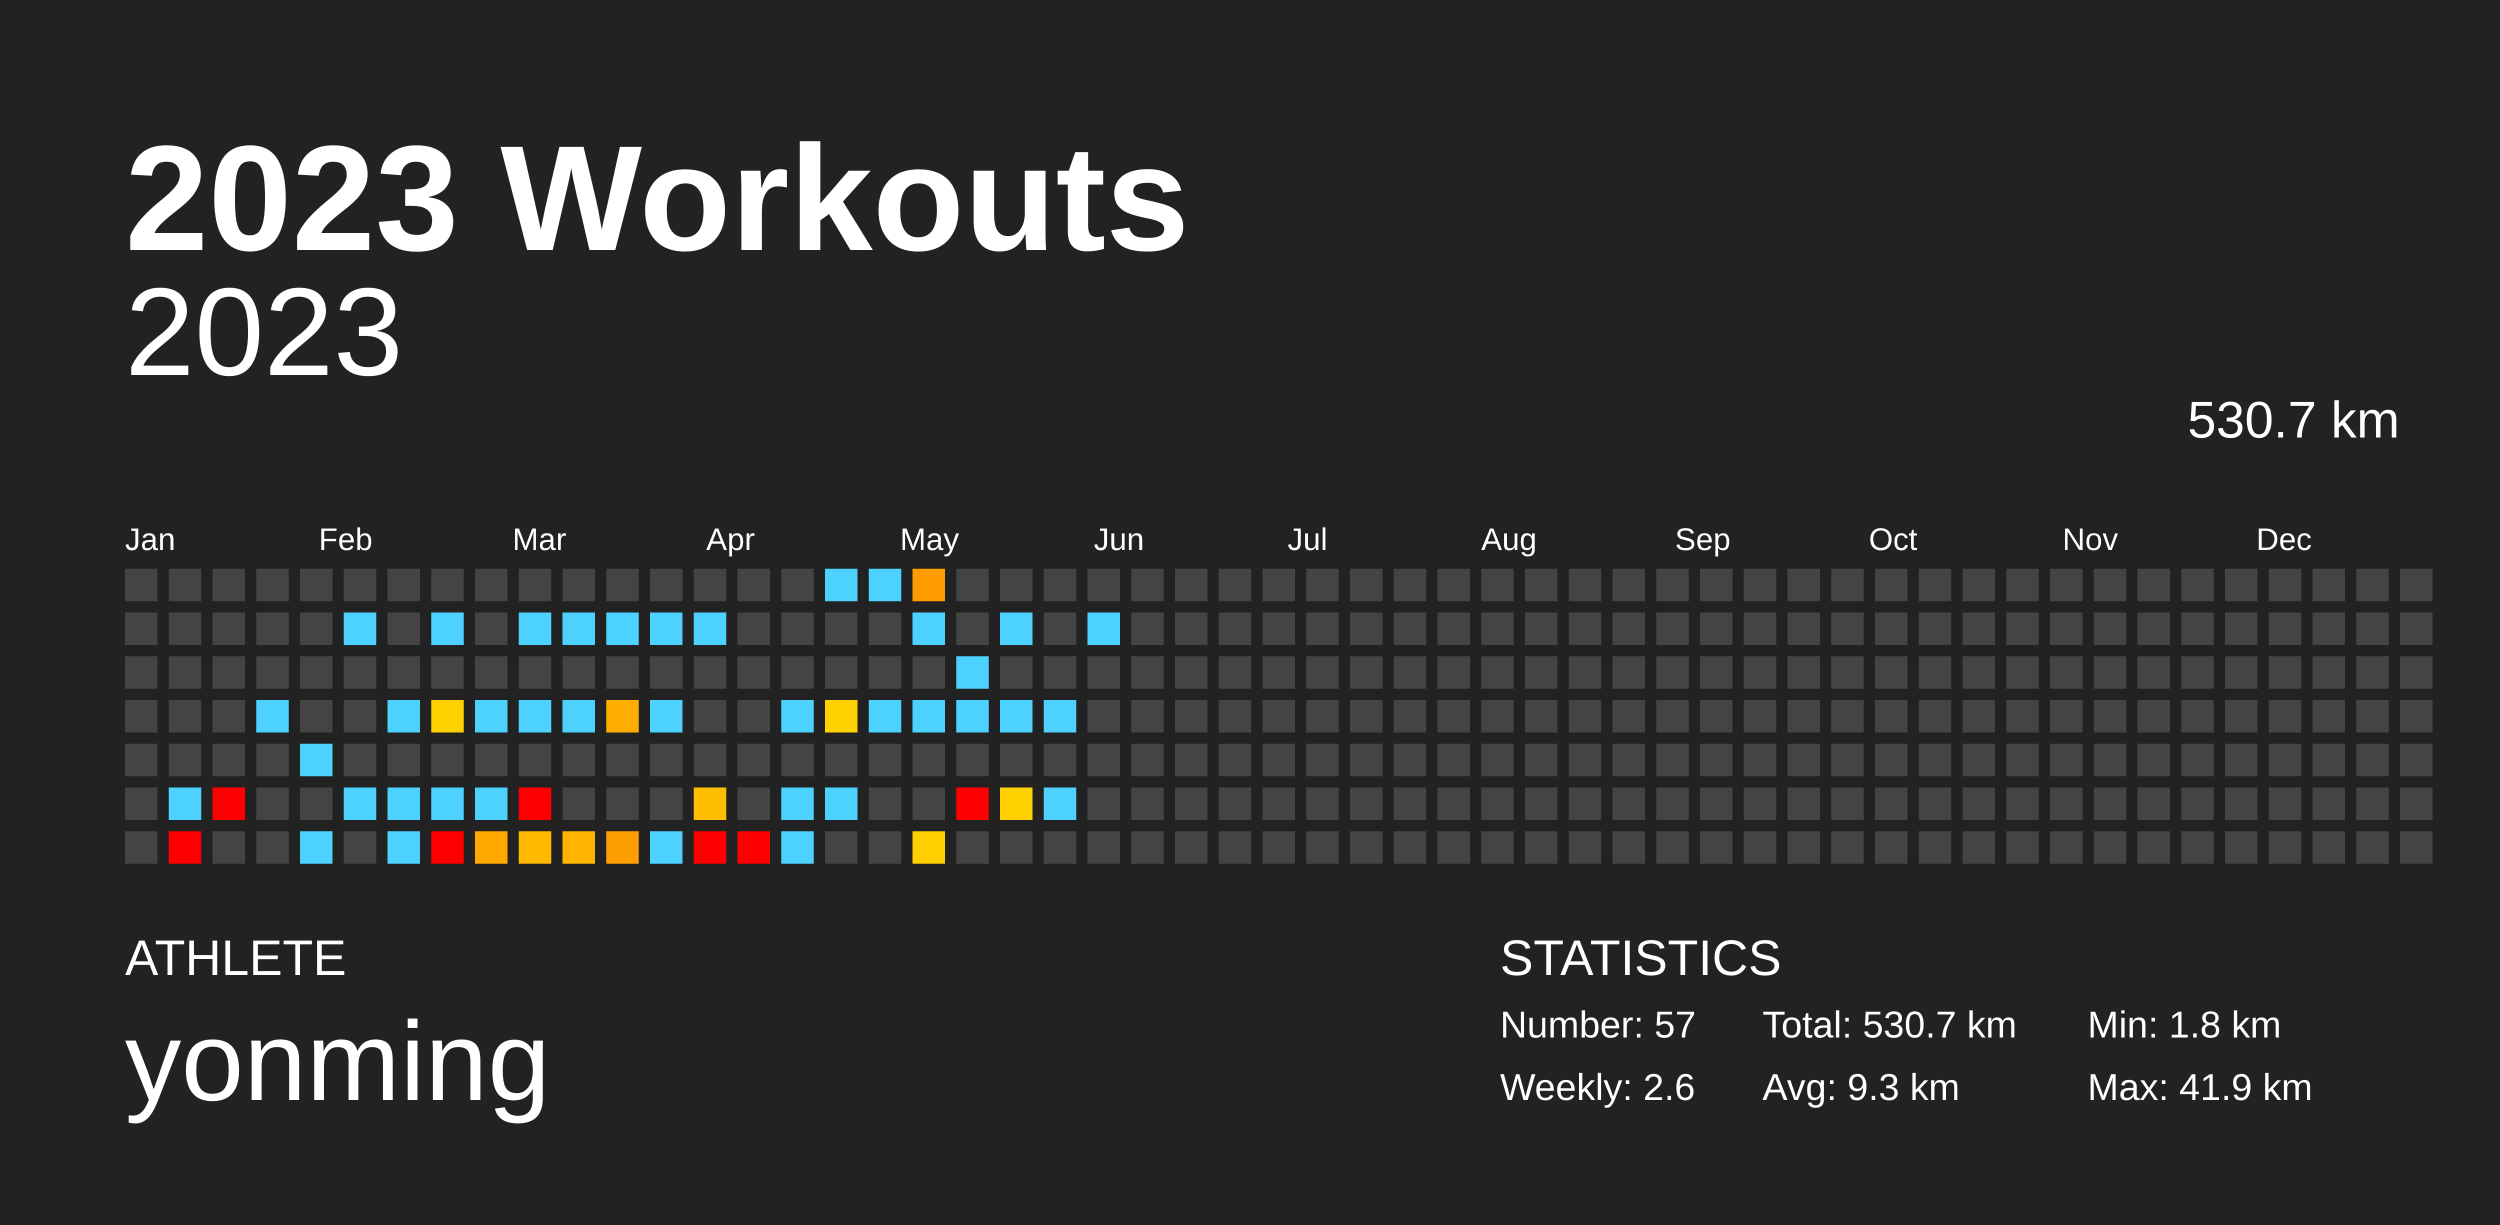
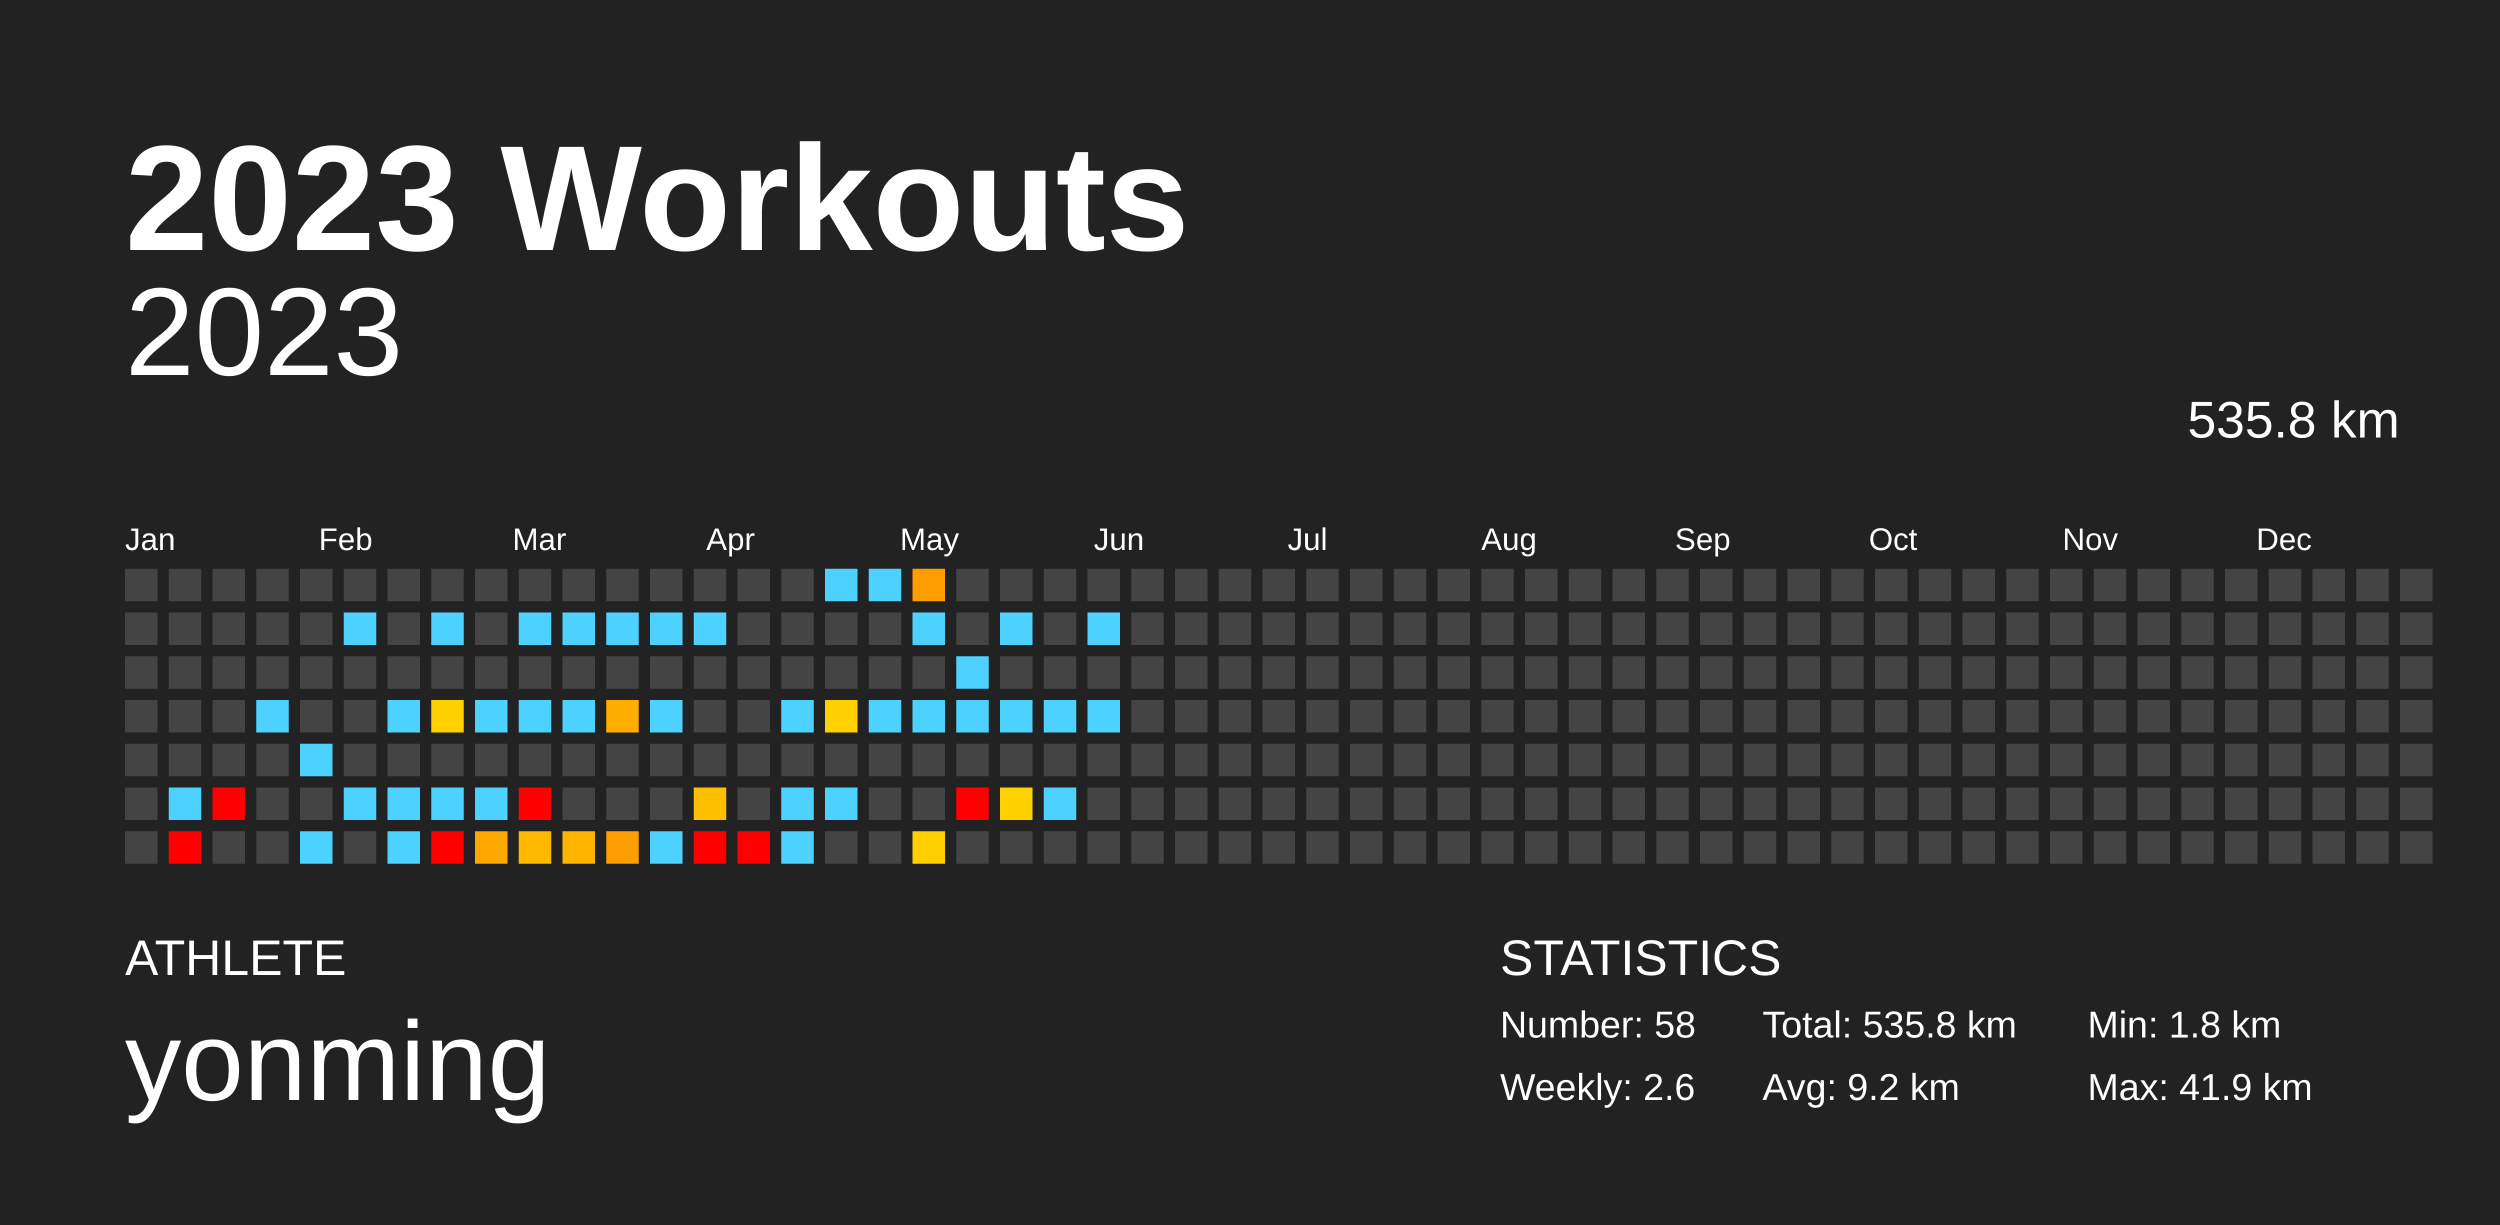
<svg xmlns="http://www.w3.org/2000/svg" baseProfile="full" height="98mm" version="1.1" viewBox="0,0,200,98" width="200mm">
  <defs />
  <rect fill="#222222" height="98" width="200" x="0" y="0" />
  <text fill="#FFFFFF" style="font-size:12px; font-family:Arial; font-weight:bold;" x="10" y="20">2023 Workouts</text>
  <text fill="#FFFFFF" style="font-size:4px; font-family:Arial" x="10" y="78">ATHLETE</text>
  <text fill="#FFFFFF" style="font-size:9px; font-family:Arial" x="10" y="88">yonming</text>
  <text fill="#FFFFFF" style="font-size:4px; font-family:Arial" x="120" y="78">STATISTICS</text>
-   <text fill="#FFFFFF" style="font-size:3px; font-family:Arial" x="120" y="83">Number: 57</text>
+   <text fill="#FFFFFF" style="font-size:3px; font-family:Arial" x="120" y="83">Number: 58</text>
  <text fill="#FFFFFF" style="font-size:3px; font-family:Arial" x="120" y="88">Weekly: 2.6</text>
-   <text fill="#FFFFFF" style="font-size:3px; font-family:Arial" x="141" y="83">Total: 530.7 km</text>
-   <text fill="#FFFFFF" style="font-size:3px; font-family:Arial" x="141" y="88">Avg: 9.3 km</text>
+   <text fill="#FFFFFF" style="font-size:3px; font-family:Arial" x="141" y="83">Total: 535.8 km</text>
+   <text fill="#FFFFFF" style="font-size:3px; font-family:Arial" x="141" y="88">Avg: 9.2 km</text>
  <text fill="#FFFFFF" style="font-size:3px; font-family:Arial" x="167" y="83">Min: 1.8 km</text>
  <text fill="#FFFFFF" style="font-size:3px; font-family:Arial" x="167" y="88">Max: 41.9 km</text>
  <text alignment-baseline="hanging" fill="#FFFFFF" style="font-size:10.0px; font-family:Arial;" x="10" y="30">2023</text>
-   <text alignment-baseline="hanging" fill="#FFFFFF" style="font-size:4.125px; font-family:Arial;" x="175" y="35">530.7 km</text>
+   <text alignment-baseline="hanging" fill="#FFFFFF" style="font-size:4.125px; font-family:Arial;" x="175" y="35">535.8 km</text>
  <text fill="#FFFFFF" style="font-size:2.5px; font-family:Arial" x="10.0" y="44">Jan</text>
  <text fill="#FFFFFF" style="font-size:2.5px; font-family:Arial" x="25.5" y="44">Feb</text>
  <text fill="#FFFFFF" style="font-size:2.5px; font-family:Arial" x="41.0" y="44">Mar</text>
  <text fill="#FFFFFF" style="font-size:2.5px; font-family:Arial" x="56.5" y="44">Apr</text>
  <text fill="#FFFFFF" style="font-size:2.5px; font-family:Arial" x="72.0" y="44">May</text>
  <text fill="#FFFFFF" style="font-size:2.5px; font-family:Arial" x="87.5" y="44">Jun</text>
  <text fill="#FFFFFF" style="font-size:2.5px; font-family:Arial" x="103.0" y="44">Jul</text>
  <text fill="#FFFFFF" style="font-size:2.5px; font-family:Arial" x="118.5" y="44">Aug</text>
  <text fill="#FFFFFF" style="font-size:2.5px; font-family:Arial" x="134.0" y="44">Sep</text>
  <text fill="#FFFFFF" style="font-size:2.5px; font-family:Arial" x="149.5" y="44">Oct</text>
  <text fill="#FFFFFF" style="font-size:2.5px; font-family:Arial" x="165.0" y="44">Nov</text>
  <text fill="#FFFFFF" style="font-size:2.5px; font-family:Arial" x="180.5" y="44">Dec</text>
  <rect fill="#444444" height="2.6" width="2.6" x="10.0" y="45.5" />
  <rect fill="#444444" height="2.6" width="2.6" x="10.0" y="49.0" />
  <rect fill="#444444" height="2.6" width="2.6" x="10.0" y="52.5" />
  <rect fill="#444444" height="2.6" width="2.6" x="10.0" y="56.0" />
  <rect fill="#444444" height="2.6" width="2.6" x="10.0" y="59.5" />
  <rect fill="#444444" height="2.6" width="2.6" x="10.0" y="63.0" />
  <rect fill="#444444" height="2.6" width="2.6" x="10.0" y="66.5" />
  <rect fill="#444444" height="2.6" width="2.6" x="13.5" y="45.5" />
  <rect fill="#444444" height="2.6" width="2.6" x="13.5" y="49.0" />
  <rect fill="#444444" height="2.6" width="2.6" x="13.5" y="52.5" />
  <rect fill="#444444" height="2.6" width="2.6" x="13.5" y="56.0" />
  <rect fill="#444444" height="2.6" width="2.6" x="13.5" y="59.5" />
  <rect fill="#4dd2ff" height="2.6" width="2.6" x="13.5" y="63.0" />
  <rect fill="red" height="2.6" width="2.6" x="13.5" y="66.5" />
  <rect fill="#444444" height="2.6" width="2.6" x="17.0" y="45.5" />
  <rect fill="#444444" height="2.6" width="2.6" x="17.0" y="49.0" />
  <rect fill="#444444" height="2.6" width="2.6" x="17.0" y="52.5" />
  <rect fill="#444444" height="2.6" width="2.6" x="17.0" y="56.0" />
  <rect fill="#444444" height="2.6" width="2.6" x="17.0" y="59.5" />
  <rect fill="red" height="2.6" width="2.6" x="17.0" y="63.0" />
  <rect fill="#444444" height="2.6" width="2.6" x="17.0" y="66.5" />
  <rect fill="#444444" height="2.6" width="2.6" x="20.5" y="45.5" />
  <rect fill="#444444" height="2.6" width="2.6" x="20.5" y="49.0" />
  <rect fill="#444444" height="2.6" width="2.6" x="20.5" y="52.5" />
  <rect fill="#4dd2ff" height="2.6" width="2.6" x="20.5" y="56.0" />
  <rect fill="#444444" height="2.6" width="2.6" x="20.5" y="59.5" />
  <rect fill="#444444" height="2.6" width="2.6" x="20.5" y="63.0" />
  <rect fill="#444444" height="2.6" width="2.6" x="20.5" y="66.5" />
  <rect fill="#444444" height="2.6" width="2.6" x="24.0" y="45.5" />
  <rect fill="#444444" height="2.6" width="2.6" x="24.0" y="49.0" />
  <rect fill="#444444" height="2.6" width="2.6" x="24.0" y="52.5" />
  <rect fill="#444444" height="2.6" width="2.6" x="24.0" y="56.0" />
  <rect fill="#4dd2ff" height="2.6" width="2.6" x="24.0" y="59.5" />
  <rect fill="#444444" height="2.6" width="2.6" x="24.0" y="63.0" />
  <rect fill="#4dd2ff" height="2.6" width="2.6" x="24.0" y="66.5" />
  <rect fill="#444444" height="2.6" width="2.6" x="27.5" y="45.5" />
  <rect fill="#4dd2ff" height="2.6" width="2.6" x="27.5" y="49.0" />
  <rect fill="#444444" height="2.6" width="2.6" x="27.5" y="52.5" />
  <rect fill="#444444" height="2.6" width="2.6" x="27.5" y="56.0" />
  <rect fill="#444444" height="2.6" width="2.6" x="27.5" y="59.5" />
  <rect fill="#4dd2ff" height="2.6" width="2.6" x="27.5" y="63.0" />
  <rect fill="#444444" height="2.6" width="2.6" x="27.5" y="66.5" />
  <rect fill="#444444" height="2.6" width="2.6" x="31.0" y="45.5" />
  <rect fill="#444444" height="2.6" width="2.6" x="31.0" y="49.0" />
  <rect fill="#444444" height="2.6" width="2.6" x="31.0" y="52.5" />
  <rect fill="#4dd2ff" height="2.6" width="2.6" x="31.0" y="56.0" />
  <rect fill="#444444" height="2.6" width="2.6" x="31.0" y="59.5" />
  <rect fill="#4dd2ff" height="2.6" width="2.6" x="31.0" y="63.0" />
  <rect fill="#4dd2ff" height="2.6" width="2.6" x="31.0" y="66.5" />
  <rect fill="#444444" height="2.6" width="2.6" x="34.5" y="45.5" />
  <rect fill="#4dd2ff" height="2.6" width="2.6" x="34.5" y="49.0" />
  <rect fill="#444444" height="2.6" width="2.6" x="34.5" y="52.5" />
  <rect fill="#ffd100" height="2.6" width="2.6" x="34.5" y="56.0" />
  <rect fill="#444444" height="2.6" width="2.6" x="34.5" y="59.5" />
  <rect fill="#4dd2ff" height="2.6" width="2.6" x="34.5" y="63.0" />
  <rect fill="red" height="2.6" width="2.6" x="34.5" y="66.5" />
  <rect fill="#444444" height="2.6" width="2.6" x="38.0" y="45.5" />
  <rect fill="#444444" height="2.6" width="2.6" x="38.0" y="49.0" />
  <rect fill="#444444" height="2.6" width="2.6" x="38.0" y="52.5" />
  <rect fill="#4dd2ff" height="2.6" width="2.6" x="38.0" y="56.0" />
  <rect fill="#444444" height="2.6" width="2.6" x="38.0" y="59.5" />
  <rect fill="#4dd2ff" height="2.6" width="2.6" x="38.0" y="63.0" />
  <rect fill="#ffa900" height="2.6" width="2.6" x="38.0" y="66.5" />
  <rect fill="#444444" height="2.6" width="2.6" x="41.5" y="45.5" />
  <rect fill="#4dd2ff" height="2.6" width="2.6" x="41.5" y="49.0" />
  <rect fill="#444444" height="2.6" width="2.6" x="41.5" y="52.5" />
  <rect fill="#4dd2ff" height="2.6" width="2.6" x="41.5" y="56.0" />
  <rect fill="#444444" height="2.6" width="2.6" x="41.5" y="59.5" />
  <rect fill="red" height="2.6" width="2.6" x="41.5" y="63.0" />
  <rect fill="#ffb900" height="2.6" width="2.6" x="41.5" y="66.5" />
  <rect fill="#444444" height="2.6" width="2.6" x="45.0" y="45.5" />
  <rect fill="#4dd2ff" height="2.6" width="2.6" x="45.0" y="49.0" />
  <rect fill="#444444" height="2.6" width="2.6" x="45.0" y="52.5" />
  <rect fill="#4dd2ff" height="2.6" width="2.6" x="45.0" y="56.0" />
  <rect fill="#444444" height="2.6" width="2.6" x="45.0" y="59.5" />
  <rect fill="#444444" height="2.6" width="2.6" x="45.0" y="63.0" />
  <rect fill="#ffb400" height="2.6" width="2.6" x="45.0" y="66.5" />
  <rect fill="#444444" height="2.6" width="2.6" x="48.5" y="45.5" />
  <rect fill="#4dd2ff" height="2.6" width="2.6" x="48.5" y="49.0" />
  <rect fill="#444444" height="2.6" width="2.6" x="48.5" y="52.5" />
  <rect fill="#ffae00" height="2.6" width="2.6" x="48.5" y="56.0" />
  <rect fill="#444444" height="2.6" width="2.6" x="48.5" y="59.5" />
  <rect fill="#444444" height="2.6" width="2.6" x="48.5" y="63.0" />
  <rect fill="#ff9e00" height="2.6" width="2.6" x="48.5" y="66.5" />
  <rect fill="#444444" height="2.6" width="2.6" x="52.0" y="45.5" />
  <rect fill="#4dd2ff" height="2.6" width="2.6" x="52.0" y="49.0" />
  <rect fill="#444444" height="2.6" width="2.6" x="52.0" y="52.5" />
  <rect fill="#4dd2ff" height="2.6" width="2.6" x="52.0" y="56.0" />
  <rect fill="#444444" height="2.6" width="2.6" x="52.0" y="59.5" />
  <rect fill="#444444" height="2.6" width="2.6" x="52.0" y="63.0" />
  <rect fill="#4dd2ff" height="2.6" width="2.6" x="52.0" y="66.5" />
  <rect fill="#444444" height="2.6" width="2.6" x="55.5" y="45.5" />
  <rect fill="#4dd2ff" height="2.6" width="2.6" x="55.5" y="49.0" />
  <rect fill="#444444" height="2.6" width="2.6" x="55.5" y="52.5" />
  <rect fill="#444444" height="2.6" width="2.6" x="55.5" y="56.0" />
  <rect fill="#444444" height="2.6" width="2.6" x="55.5" y="59.5" />
  <rect fill="#ffbf00" height="2.6" width="2.6" x="55.5" y="63.0" />
  <rect fill="red" height="2.6" width="2.6" x="55.5" y="66.5" />
  <rect fill="#444444" height="2.6" width="2.6" x="59.0" y="45.5" />
  <rect fill="#444444" height="2.6" width="2.6" x="59.0" y="49.0" />
  <rect fill="#444444" height="2.6" width="2.6" x="59.0" y="52.5" />
  <rect fill="#444444" height="2.6" width="2.6" x="59.0" y="56.0" />
  <rect fill="#444444" height="2.6" width="2.6" x="59.0" y="59.5" />
  <rect fill="#444444" height="2.6" width="2.6" x="59.0" y="63.0" />
  <rect fill="red" height="2.6" width="2.6" x="59.0" y="66.5" />
  <rect fill="#444444" height="2.6" width="2.6" x="62.5" y="45.5" />
  <rect fill="#444444" height="2.6" width="2.6" x="62.5" y="49.0" />
  <rect fill="#444444" height="2.6" width="2.6" x="62.5" y="52.5" />
  <rect fill="#4dd2ff" height="2.6" width="2.6" x="62.5" y="56.0" />
  <rect fill="#444444" height="2.6" width="2.6" x="62.5" y="59.5" />
  <rect fill="#4dd2ff" height="2.6" width="2.6" x="62.5" y="63.0" />
  <rect fill="#4dd2ff" height="2.6" width="2.6" x="62.5" y="66.5" />
  <rect fill="#4dd2ff" height="2.6" width="2.6" x="66.0" y="45.5" />
  <rect fill="#444444" height="2.6" width="2.6" x="66.0" y="49.0" />
  <rect fill="#444444" height="2.6" width="2.6" x="66.0" y="52.5" />
  <rect fill="#ffd100" height="2.6" width="2.6" x="66.0" y="56.0" />
  <rect fill="#444444" height="2.6" width="2.6" x="66.0" y="59.5" />
  <rect fill="#4dd2ff" height="2.6" width="2.6" x="66.0" y="63.0" />
  <rect fill="#444444" height="2.6" width="2.6" x="66.0" y="66.5" />
  <rect fill="#4dd2ff" height="2.6" width="2.6" x="69.5" y="45.5" />
  <rect fill="#444444" height="2.6" width="2.6" x="69.5" y="49.0" />
  <rect fill="#444444" height="2.6" width="2.6" x="69.5" y="52.5" />
  <rect fill="#4dd2ff" height="2.6" width="2.6" x="69.5" y="56.0" />
  <rect fill="#444444" height="2.6" width="2.6" x="69.5" y="59.5" />
  <rect fill="#444444" height="2.6" width="2.6" x="69.5" y="63.0" />
  <rect fill="#444444" height="2.6" width="2.6" x="69.5" y="66.5" />
  <rect fill="#ff9c00" height="2.6" width="2.6" x="73.0" y="45.5" />
  <rect fill="#4dd2ff" height="2.6" width="2.6" x="73.0" y="49.0" />
  <rect fill="#444444" height="2.6" width="2.6" x="73.0" y="52.5" />
  <rect fill="#4dd2ff" height="2.6" width="2.6" x="73.0" y="56.0" />
  <rect fill="#444444" height="2.6" width="2.6" x="73.0" y="59.5" />
  <rect fill="#444444" height="2.6" width="2.6" x="73.0" y="63.0" />
  <rect fill="#ffcf00" height="2.6" width="2.6" x="73.0" y="66.5" />
  <rect fill="#444444" height="2.6" width="2.6" x="76.5" y="45.5" />
  <rect fill="#444444" height="2.6" width="2.6" x="76.5" y="49.0" />
  <rect fill="#4dd2ff" height="2.6" width="2.6" x="76.5" y="52.5" />
  <rect fill="#4dd2ff" height="2.6" width="2.6" x="76.5" y="56.0" />
  <rect fill="#444444" height="2.6" width="2.6" x="76.5" y="59.5" />
  <rect fill="red" height="2.6" width="2.6" x="76.5" y="63.0" />
  <rect fill="#444444" height="2.6" width="2.6" x="76.5" y="66.5" />
  <rect fill="#444444" height="2.6" width="2.6" x="80.0" y="45.5" />
  <rect fill="#4dd2ff" height="2.6" width="2.6" x="80.0" y="49.0" />
  <rect fill="#444444" height="2.6" width="2.6" x="80.0" y="52.5" />
  <rect fill="#4dd2ff" height="2.6" width="2.6" x="80.0" y="56.0" />
  <rect fill="#444444" height="2.6" width="2.6" x="80.0" y="59.5" />
  <rect fill="#ffd100" height="2.6" width="2.6" x="80.0" y="63.0" />
  <rect fill="#444444" height="2.6" width="2.6" x="80.0" y="66.5" />
  <rect fill="#444444" height="2.6" width="2.6" x="83.5" y="45.5" />
  <rect fill="#444444" height="2.6" width="2.6" x="83.5" y="49.0" />
  <rect fill="#444444" height="2.6" width="2.6" x="83.5" y="52.5" />
  <rect fill="#4dd2ff" height="2.6" width="2.6" x="83.5" y="56.0" />
  <rect fill="#444444" height="2.6" width="2.6" x="83.5" y="59.5" />
  <rect fill="#4dd2ff" height="2.6" width="2.6" x="83.5" y="63.0" />
  <rect fill="#444444" height="2.6" width="2.6" x="83.5" y="66.5" />
  <rect fill="#444444" height="2.6" width="2.6" x="87.0" y="45.5" />
  <rect fill="#4dd2ff" height="2.6" width="2.6" x="87.0" y="49.0" />
  <rect fill="#444444" height="2.6" width="2.6" x="87.0" y="52.5" />
-   <rect fill="#444444" height="2.6" width="2.6" x="87.0" y="56.0" />
+   <rect fill="#4dd2ff" height="2.6" width="2.6" x="87.0" y="56.0" />
  <rect fill="#444444" height="2.6" width="2.6" x="87.0" y="59.5" />
  <rect fill="#444444" height="2.6" width="2.6" x="87.0" y="63.0" />
  <rect fill="#444444" height="2.6" width="2.6" x="87.0" y="66.5" />
  <rect fill="#444444" height="2.6" width="2.6" x="90.5" y="45.5" />
  <rect fill="#444444" height="2.6" width="2.6" x="90.5" y="49.0" />
  <rect fill="#444444" height="2.6" width="2.6" x="90.5" y="52.5" />
  <rect fill="#444444" height="2.6" width="2.6" x="90.5" y="56.0" />
  <rect fill="#444444" height="2.6" width="2.6" x="90.5" y="59.5" />
  <rect fill="#444444" height="2.6" width="2.6" x="90.5" y="63.0" />
  <rect fill="#444444" height="2.6" width="2.6" x="90.5" y="66.5" />
  <rect fill="#444444" height="2.6" width="2.6" x="94.0" y="45.5" />
  <rect fill="#444444" height="2.6" width="2.6" x="94.0" y="49.0" />
  <rect fill="#444444" height="2.6" width="2.6" x="94.0" y="52.5" />
  <rect fill="#444444" height="2.6" width="2.6" x="94.0" y="56.0" />
  <rect fill="#444444" height="2.6" width="2.6" x="94.0" y="59.5" />
  <rect fill="#444444" height="2.6" width="2.6" x="94.0" y="63.0" />
  <rect fill="#444444" height="2.6" width="2.6" x="94.0" y="66.5" />
  <rect fill="#444444" height="2.6" width="2.6" x="97.5" y="45.5" />
  <rect fill="#444444" height="2.6" width="2.6" x="97.5" y="49.0" />
  <rect fill="#444444" height="2.6" width="2.6" x="97.5" y="52.5" />
  <rect fill="#444444" height="2.6" width="2.6" x="97.5" y="56.0" />
  <rect fill="#444444" height="2.6" width="2.6" x="97.5" y="59.5" />
  <rect fill="#444444" height="2.6" width="2.6" x="97.5" y="63.0" />
  <rect fill="#444444" height="2.6" width="2.6" x="97.5" y="66.5" />
  <rect fill="#444444" height="2.6" width="2.6" x="101.0" y="45.5" />
  <rect fill="#444444" height="2.6" width="2.6" x="101.0" y="49.0" />
  <rect fill="#444444" height="2.6" width="2.6" x="101.0" y="52.5" />
  <rect fill="#444444" height="2.6" width="2.6" x="101.0" y="56.0" />
  <rect fill="#444444" height="2.6" width="2.6" x="101.0" y="59.5" />
  <rect fill="#444444" height="2.6" width="2.6" x="101.0" y="63.0" />
  <rect fill="#444444" height="2.6" width="2.6" x="101.0" y="66.5" />
  <rect fill="#444444" height="2.6" width="2.6" x="104.5" y="45.5" />
  <rect fill="#444444" height="2.6" width="2.6" x="104.5" y="49.0" />
  <rect fill="#444444" height="2.6" width="2.6" x="104.5" y="52.5" />
  <rect fill="#444444" height="2.6" width="2.6" x="104.5" y="56.0" />
  <rect fill="#444444" height="2.6" width="2.6" x="104.5" y="59.5" />
  <rect fill="#444444" height="2.6" width="2.6" x="104.5" y="63.0" />
  <rect fill="#444444" height="2.6" width="2.6" x="104.5" y="66.5" />
  <rect fill="#444444" height="2.6" width="2.6" x="108.0" y="45.5" />
  <rect fill="#444444" height="2.6" width="2.6" x="108.0" y="49.0" />
  <rect fill="#444444" height="2.6" width="2.6" x="108.0" y="52.5" />
  <rect fill="#444444" height="2.6" width="2.6" x="108.0" y="56.0" />
  <rect fill="#444444" height="2.6" width="2.6" x="108.0" y="59.5" />
  <rect fill="#444444" height="2.6" width="2.6" x="108.0" y="63.0" />
  <rect fill="#444444" height="2.6" width="2.6" x="108.0" y="66.5" />
  <rect fill="#444444" height="2.6" width="2.6" x="111.5" y="45.5" />
  <rect fill="#444444" height="2.6" width="2.6" x="111.5" y="49.0" />
  <rect fill="#444444" height="2.6" width="2.6" x="111.5" y="52.5" />
  <rect fill="#444444" height="2.6" width="2.6" x="111.5" y="56.0" />
  <rect fill="#444444" height="2.6" width="2.6" x="111.5" y="59.5" />
  <rect fill="#444444" height="2.6" width="2.6" x="111.5" y="63.0" />
  <rect fill="#444444" height="2.6" width="2.6" x="111.5" y="66.5" />
  <rect fill="#444444" height="2.6" width="2.6" x="115.0" y="45.5" />
  <rect fill="#444444" height="2.6" width="2.6" x="115.0" y="49.0" />
  <rect fill="#444444" height="2.6" width="2.6" x="115.0" y="52.5" />
  <rect fill="#444444" height="2.6" width="2.6" x="115.0" y="56.0" />
  <rect fill="#444444" height="2.6" width="2.6" x="115.0" y="59.5" />
  <rect fill="#444444" height="2.6" width="2.6" x="115.0" y="63.0" />
  <rect fill="#444444" height="2.6" width="2.6" x="115.0" y="66.5" />
  <rect fill="#444444" height="2.6" width="2.6" x="118.5" y="45.5" />
  <rect fill="#444444" height="2.6" width="2.6" x="118.5" y="49.0" />
  <rect fill="#444444" height="2.6" width="2.6" x="118.5" y="52.5" />
  <rect fill="#444444" height="2.6" width="2.6" x="118.5" y="56.0" />
  <rect fill="#444444" height="2.6" width="2.6" x="118.5" y="59.5" />
  <rect fill="#444444" height="2.6" width="2.6" x="118.5" y="63.0" />
  <rect fill="#444444" height="2.6" width="2.6" x="118.5" y="66.5" />
  <rect fill="#444444" height="2.6" width="2.6" x="122.0" y="45.5" />
  <rect fill="#444444" height="2.6" width="2.6" x="122.0" y="49.0" />
  <rect fill="#444444" height="2.6" width="2.6" x="122.0" y="52.5" />
  <rect fill="#444444" height="2.6" width="2.6" x="122.0" y="56.0" />
  <rect fill="#444444" height="2.6" width="2.6" x="122.0" y="59.5" />
  <rect fill="#444444" height="2.6" width="2.6" x="122.0" y="63.0" />
  <rect fill="#444444" height="2.6" width="2.6" x="122.0" y="66.5" />
  <rect fill="#444444" height="2.6" width="2.6" x="125.5" y="45.5" />
  <rect fill="#444444" height="2.6" width="2.6" x="125.5" y="49.0" />
  <rect fill="#444444" height="2.6" width="2.6" x="125.5" y="52.5" />
  <rect fill="#444444" height="2.6" width="2.6" x="125.5" y="56.0" />
  <rect fill="#444444" height="2.6" width="2.6" x="125.5" y="59.5" />
  <rect fill="#444444" height="2.6" width="2.6" x="125.5" y="63.0" />
  <rect fill="#444444" height="2.6" width="2.6" x="125.5" y="66.5" />
  <rect fill="#444444" height="2.6" width="2.6" x="129.0" y="45.5" />
  <rect fill="#444444" height="2.6" width="2.6" x="129.0" y="49.0" />
  <rect fill="#444444" height="2.6" width="2.6" x="129.0" y="52.5" />
  <rect fill="#444444" height="2.6" width="2.6" x="129.0" y="56.0" />
  <rect fill="#444444" height="2.6" width="2.6" x="129.0" y="59.5" />
  <rect fill="#444444" height="2.6" width="2.6" x="129.0" y="63.0" />
  <rect fill="#444444" height="2.6" width="2.6" x="129.0" y="66.5" />
  <rect fill="#444444" height="2.6" width="2.6" x="132.5" y="45.5" />
  <rect fill="#444444" height="2.6" width="2.6" x="132.5" y="49.0" />
  <rect fill="#444444" height="2.6" width="2.6" x="132.5" y="52.5" />
  <rect fill="#444444" height="2.6" width="2.6" x="132.5" y="56.0" />
  <rect fill="#444444" height="2.6" width="2.6" x="132.5" y="59.5" />
  <rect fill="#444444" height="2.6" width="2.6" x="132.5" y="63.0" />
  <rect fill="#444444" height="2.6" width="2.6" x="132.5" y="66.5" />
  <rect fill="#444444" height="2.6" width="2.6" x="136.0" y="45.5" />
  <rect fill="#444444" height="2.6" width="2.6" x="136.0" y="49.0" />
  <rect fill="#444444" height="2.6" width="2.6" x="136.0" y="52.5" />
  <rect fill="#444444" height="2.6" width="2.6" x="136.0" y="56.0" />
  <rect fill="#444444" height="2.6" width="2.6" x="136.0" y="59.5" />
  <rect fill="#444444" height="2.6" width="2.6" x="136.0" y="63.0" />
  <rect fill="#444444" height="2.6" width="2.6" x="136.0" y="66.5" />
  <rect fill="#444444" height="2.6" width="2.6" x="139.5" y="45.5" />
  <rect fill="#444444" height="2.6" width="2.6" x="139.5" y="49.0" />
  <rect fill="#444444" height="2.6" width="2.6" x="139.5" y="52.5" />
  <rect fill="#444444" height="2.6" width="2.6" x="139.5" y="56.0" />
  <rect fill="#444444" height="2.6" width="2.6" x="139.5" y="59.5" />
  <rect fill="#444444" height="2.6" width="2.6" x="139.5" y="63.0" />
  <rect fill="#444444" height="2.6" width="2.6" x="139.5" y="66.5" />
  <rect fill="#444444" height="2.6" width="2.6" x="143.0" y="45.5" />
  <rect fill="#444444" height="2.6" width="2.6" x="143.0" y="49.0" />
  <rect fill="#444444" height="2.6" width="2.6" x="143.0" y="52.5" />
  <rect fill="#444444" height="2.6" width="2.6" x="143.0" y="56.0" />
  <rect fill="#444444" height="2.6" width="2.6" x="143.0" y="59.5" />
  <rect fill="#444444" height="2.6" width="2.6" x="143.0" y="63.0" />
  <rect fill="#444444" height="2.6" width="2.6" x="143.0" y="66.5" />
  <rect fill="#444444" height="2.6" width="2.6" x="146.5" y="45.5" />
  <rect fill="#444444" height="2.6" width="2.6" x="146.5" y="49.0" />
  <rect fill="#444444" height="2.6" width="2.6" x="146.5" y="52.5" />
  <rect fill="#444444" height="2.6" width="2.6" x="146.5" y="56.0" />
  <rect fill="#444444" height="2.6" width="2.6" x="146.5" y="59.5" />
  <rect fill="#444444" height="2.6" width="2.6" x="146.5" y="63.0" />
  <rect fill="#444444" height="2.6" width="2.6" x="146.5" y="66.5" />
  <rect fill="#444444" height="2.6" width="2.6" x="150.0" y="45.5" />
  <rect fill="#444444" height="2.6" width="2.6" x="150.0" y="49.0" />
  <rect fill="#444444" height="2.6" width="2.6" x="150.0" y="52.5" />
  <rect fill="#444444" height="2.6" width="2.6" x="150.0" y="56.0" />
  <rect fill="#444444" height="2.6" width="2.6" x="150.0" y="59.5" />
  <rect fill="#444444" height="2.6" width="2.6" x="150.0" y="63.0" />
  <rect fill="#444444" height="2.6" width="2.6" x="150.0" y="66.5" />
  <rect fill="#444444" height="2.6" width="2.6" x="153.5" y="45.5" />
  <rect fill="#444444" height="2.6" width="2.6" x="153.5" y="49.0" />
  <rect fill="#444444" height="2.6" width="2.6" x="153.5" y="52.5" />
  <rect fill="#444444" height="2.6" width="2.6" x="153.5" y="56.0" />
  <rect fill="#444444" height="2.6" width="2.6" x="153.5" y="59.5" />
  <rect fill="#444444" height="2.6" width="2.6" x="153.5" y="63.0" />
  <rect fill="#444444" height="2.6" width="2.6" x="153.5" y="66.5" />
  <rect fill="#444444" height="2.6" width="2.6" x="157.0" y="45.5" />
  <rect fill="#444444" height="2.6" width="2.6" x="157.0" y="49.0" />
  <rect fill="#444444" height="2.6" width="2.6" x="157.0" y="52.5" />
  <rect fill="#444444" height="2.6" width="2.6" x="157.0" y="56.0" />
  <rect fill="#444444" height="2.6" width="2.6" x="157.0" y="59.5" />
  <rect fill="#444444" height="2.6" width="2.6" x="157.0" y="63.0" />
  <rect fill="#444444" height="2.6" width="2.6" x="157.0" y="66.5" />
  <rect fill="#444444" height="2.6" width="2.6" x="160.5" y="45.5" />
  <rect fill="#444444" height="2.6" width="2.6" x="160.5" y="49.0" />
  <rect fill="#444444" height="2.6" width="2.6" x="160.5" y="52.5" />
  <rect fill="#444444" height="2.6" width="2.6" x="160.5" y="56.0" />
  <rect fill="#444444" height="2.6" width="2.6" x="160.5" y="59.5" />
  <rect fill="#444444" height="2.6" width="2.6" x="160.5" y="63.0" />
  <rect fill="#444444" height="2.6" width="2.6" x="160.5" y="66.5" />
  <rect fill="#444444" height="2.6" width="2.6" x="164.0" y="45.5" />
  <rect fill="#444444" height="2.6" width="2.6" x="164.0" y="49.0" />
  <rect fill="#444444" height="2.6" width="2.6" x="164.0" y="52.5" />
  <rect fill="#444444" height="2.6" width="2.6" x="164.0" y="56.0" />
  <rect fill="#444444" height="2.6" width="2.6" x="164.0" y="59.5" />
  <rect fill="#444444" height="2.6" width="2.6" x="164.0" y="63.0" />
  <rect fill="#444444" height="2.6" width="2.6" x="164.0" y="66.5" />
  <rect fill="#444444" height="2.6" width="2.6" x="167.5" y="45.5" />
  <rect fill="#444444" height="2.6" width="2.6" x="167.5" y="49.0" />
  <rect fill="#444444" height="2.6" width="2.6" x="167.5" y="52.5" />
  <rect fill="#444444" height="2.6" width="2.6" x="167.5" y="56.0" />
  <rect fill="#444444" height="2.6" width="2.6" x="167.5" y="59.5" />
  <rect fill="#444444" height="2.6" width="2.6" x="167.5" y="63.0" />
  <rect fill="#444444" height="2.6" width="2.6" x="167.5" y="66.5" />
  <rect fill="#444444" height="2.6" width="2.6" x="171.0" y="45.5" />
  <rect fill="#444444" height="2.6" width="2.6" x="171.0" y="49.0" />
  <rect fill="#444444" height="2.6" width="2.6" x="171.0" y="52.5" />
  <rect fill="#444444" height="2.6" width="2.6" x="171.0" y="56.0" />
  <rect fill="#444444" height="2.6" width="2.6" x="171.0" y="59.5" />
  <rect fill="#444444" height="2.6" width="2.6" x="171.0" y="63.0" />
  <rect fill="#444444" height="2.6" width="2.6" x="171.0" y="66.5" />
  <rect fill="#444444" height="2.6" width="2.6" x="174.5" y="45.5" />
  <rect fill="#444444" height="2.6" width="2.6" x="174.5" y="49.0" />
  <rect fill="#444444" height="2.6" width="2.6" x="174.5" y="52.5" />
  <rect fill="#444444" height="2.6" width="2.6" x="174.5" y="56.0" />
  <rect fill="#444444" height="2.6" width="2.6" x="174.5" y="59.5" />
  <rect fill="#444444" height="2.6" width="2.6" x="174.5" y="63.0" />
  <rect fill="#444444" height="2.6" width="2.6" x="174.5" y="66.5" />
  <rect fill="#444444" height="2.6" width="2.6" x="178.0" y="45.5" />
  <rect fill="#444444" height="2.6" width="2.6" x="178.0" y="49.0" />
  <rect fill="#444444" height="2.6" width="2.6" x="178.0" y="52.5" />
  <rect fill="#444444" height="2.6" width="2.6" x="178.0" y="56.0" />
  <rect fill="#444444" height="2.6" width="2.6" x="178.0" y="59.5" />
  <rect fill="#444444" height="2.6" width="2.6" x="178.0" y="63.0" />
  <rect fill="#444444" height="2.6" width="2.6" x="178.0" y="66.5" />
  <rect fill="#444444" height="2.6" width="2.6" x="181.5" y="45.5" />
  <rect fill="#444444" height="2.6" width="2.6" x="181.5" y="49.0" />
  <rect fill="#444444" height="2.6" width="2.6" x="181.5" y="52.5" />
  <rect fill="#444444" height="2.6" width="2.6" x="181.5" y="56.0" />
  <rect fill="#444444" height="2.6" width="2.6" x="181.5" y="59.5" />
  <rect fill="#444444" height="2.6" width="2.6" x="181.5" y="63.0" />
  <rect fill="#444444" height="2.6" width="2.6" x="181.5" y="66.5" />
  <rect fill="#444444" height="2.6" width="2.6" x="185.0" y="45.5" />
  <rect fill="#444444" height="2.6" width="2.6" x="185.0" y="49.0" />
  <rect fill="#444444" height="2.6" width="2.6" x="185.0" y="52.5" />
  <rect fill="#444444" height="2.6" width="2.6" x="185.0" y="56.0" />
  <rect fill="#444444" height="2.6" width="2.6" x="185.0" y="59.5" />
  <rect fill="#444444" height="2.6" width="2.6" x="185.0" y="63.0" />
  <rect fill="#444444" height="2.6" width="2.6" x="185.0" y="66.5" />
  <rect fill="#444444" height="2.6" width="2.6" x="188.5" y="45.5" />
  <rect fill="#444444" height="2.6" width="2.6" x="188.5" y="49.0" />
  <rect fill="#444444" height="2.6" width="2.6" x="188.5" y="52.5" />
  <rect fill="#444444" height="2.6" width="2.6" x="188.5" y="56.0" />
  <rect fill="#444444" height="2.6" width="2.6" x="188.5" y="59.5" />
  <rect fill="#444444" height="2.6" width="2.6" x="188.5" y="63.0" />
  <rect fill="#444444" height="2.6" width="2.6" x="188.5" y="66.5" />
  <rect fill="#444444" height="2.6" width="2.6" x="192.0" y="45.5" />
  <rect fill="#444444" height="2.6" width="2.6" x="192.0" y="49.0" />
  <rect fill="#444444" height="2.6" width="2.6" x="192.0" y="52.5" />
  <rect fill="#444444" height="2.6" width="2.6" x="192.0" y="56.0" />
  <rect fill="#444444" height="2.6" width="2.6" x="192.0" y="59.5" />
  <rect fill="#444444" height="2.6" width="2.6" x="192.0" y="63.0" />
  <rect fill="#444444" height="2.6" width="2.6" x="192.0" y="66.5" />
</svg>
